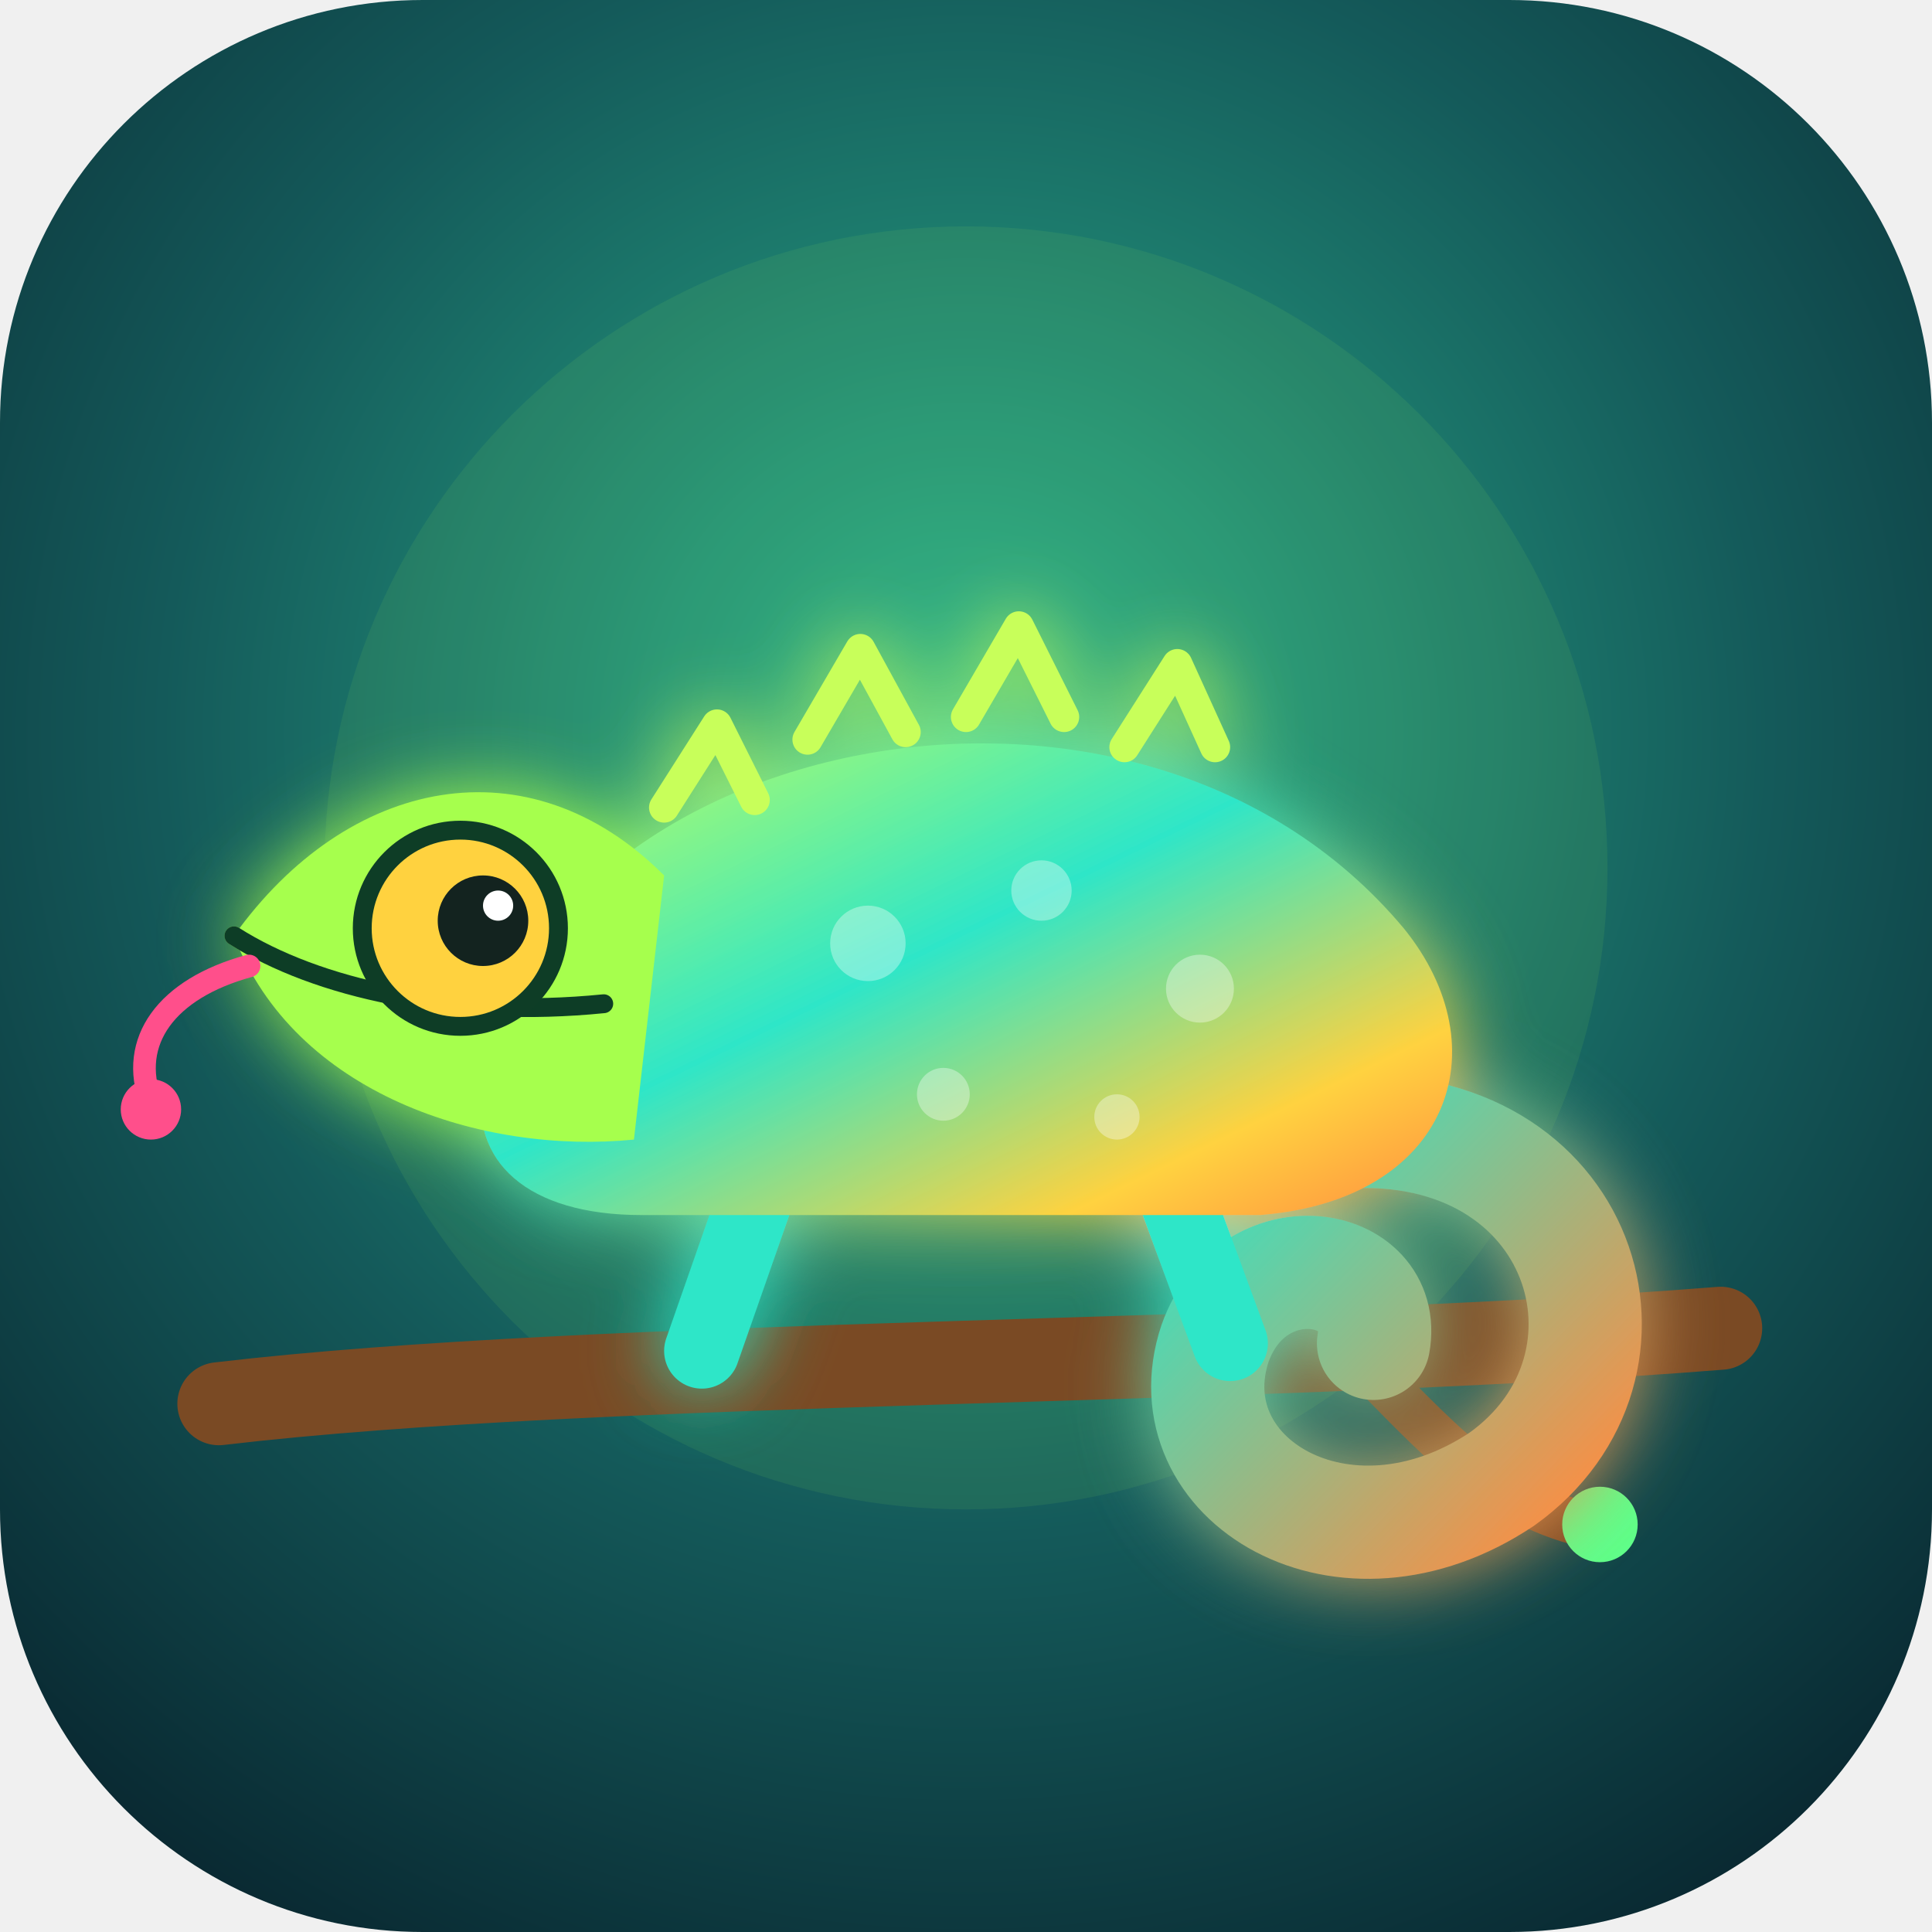
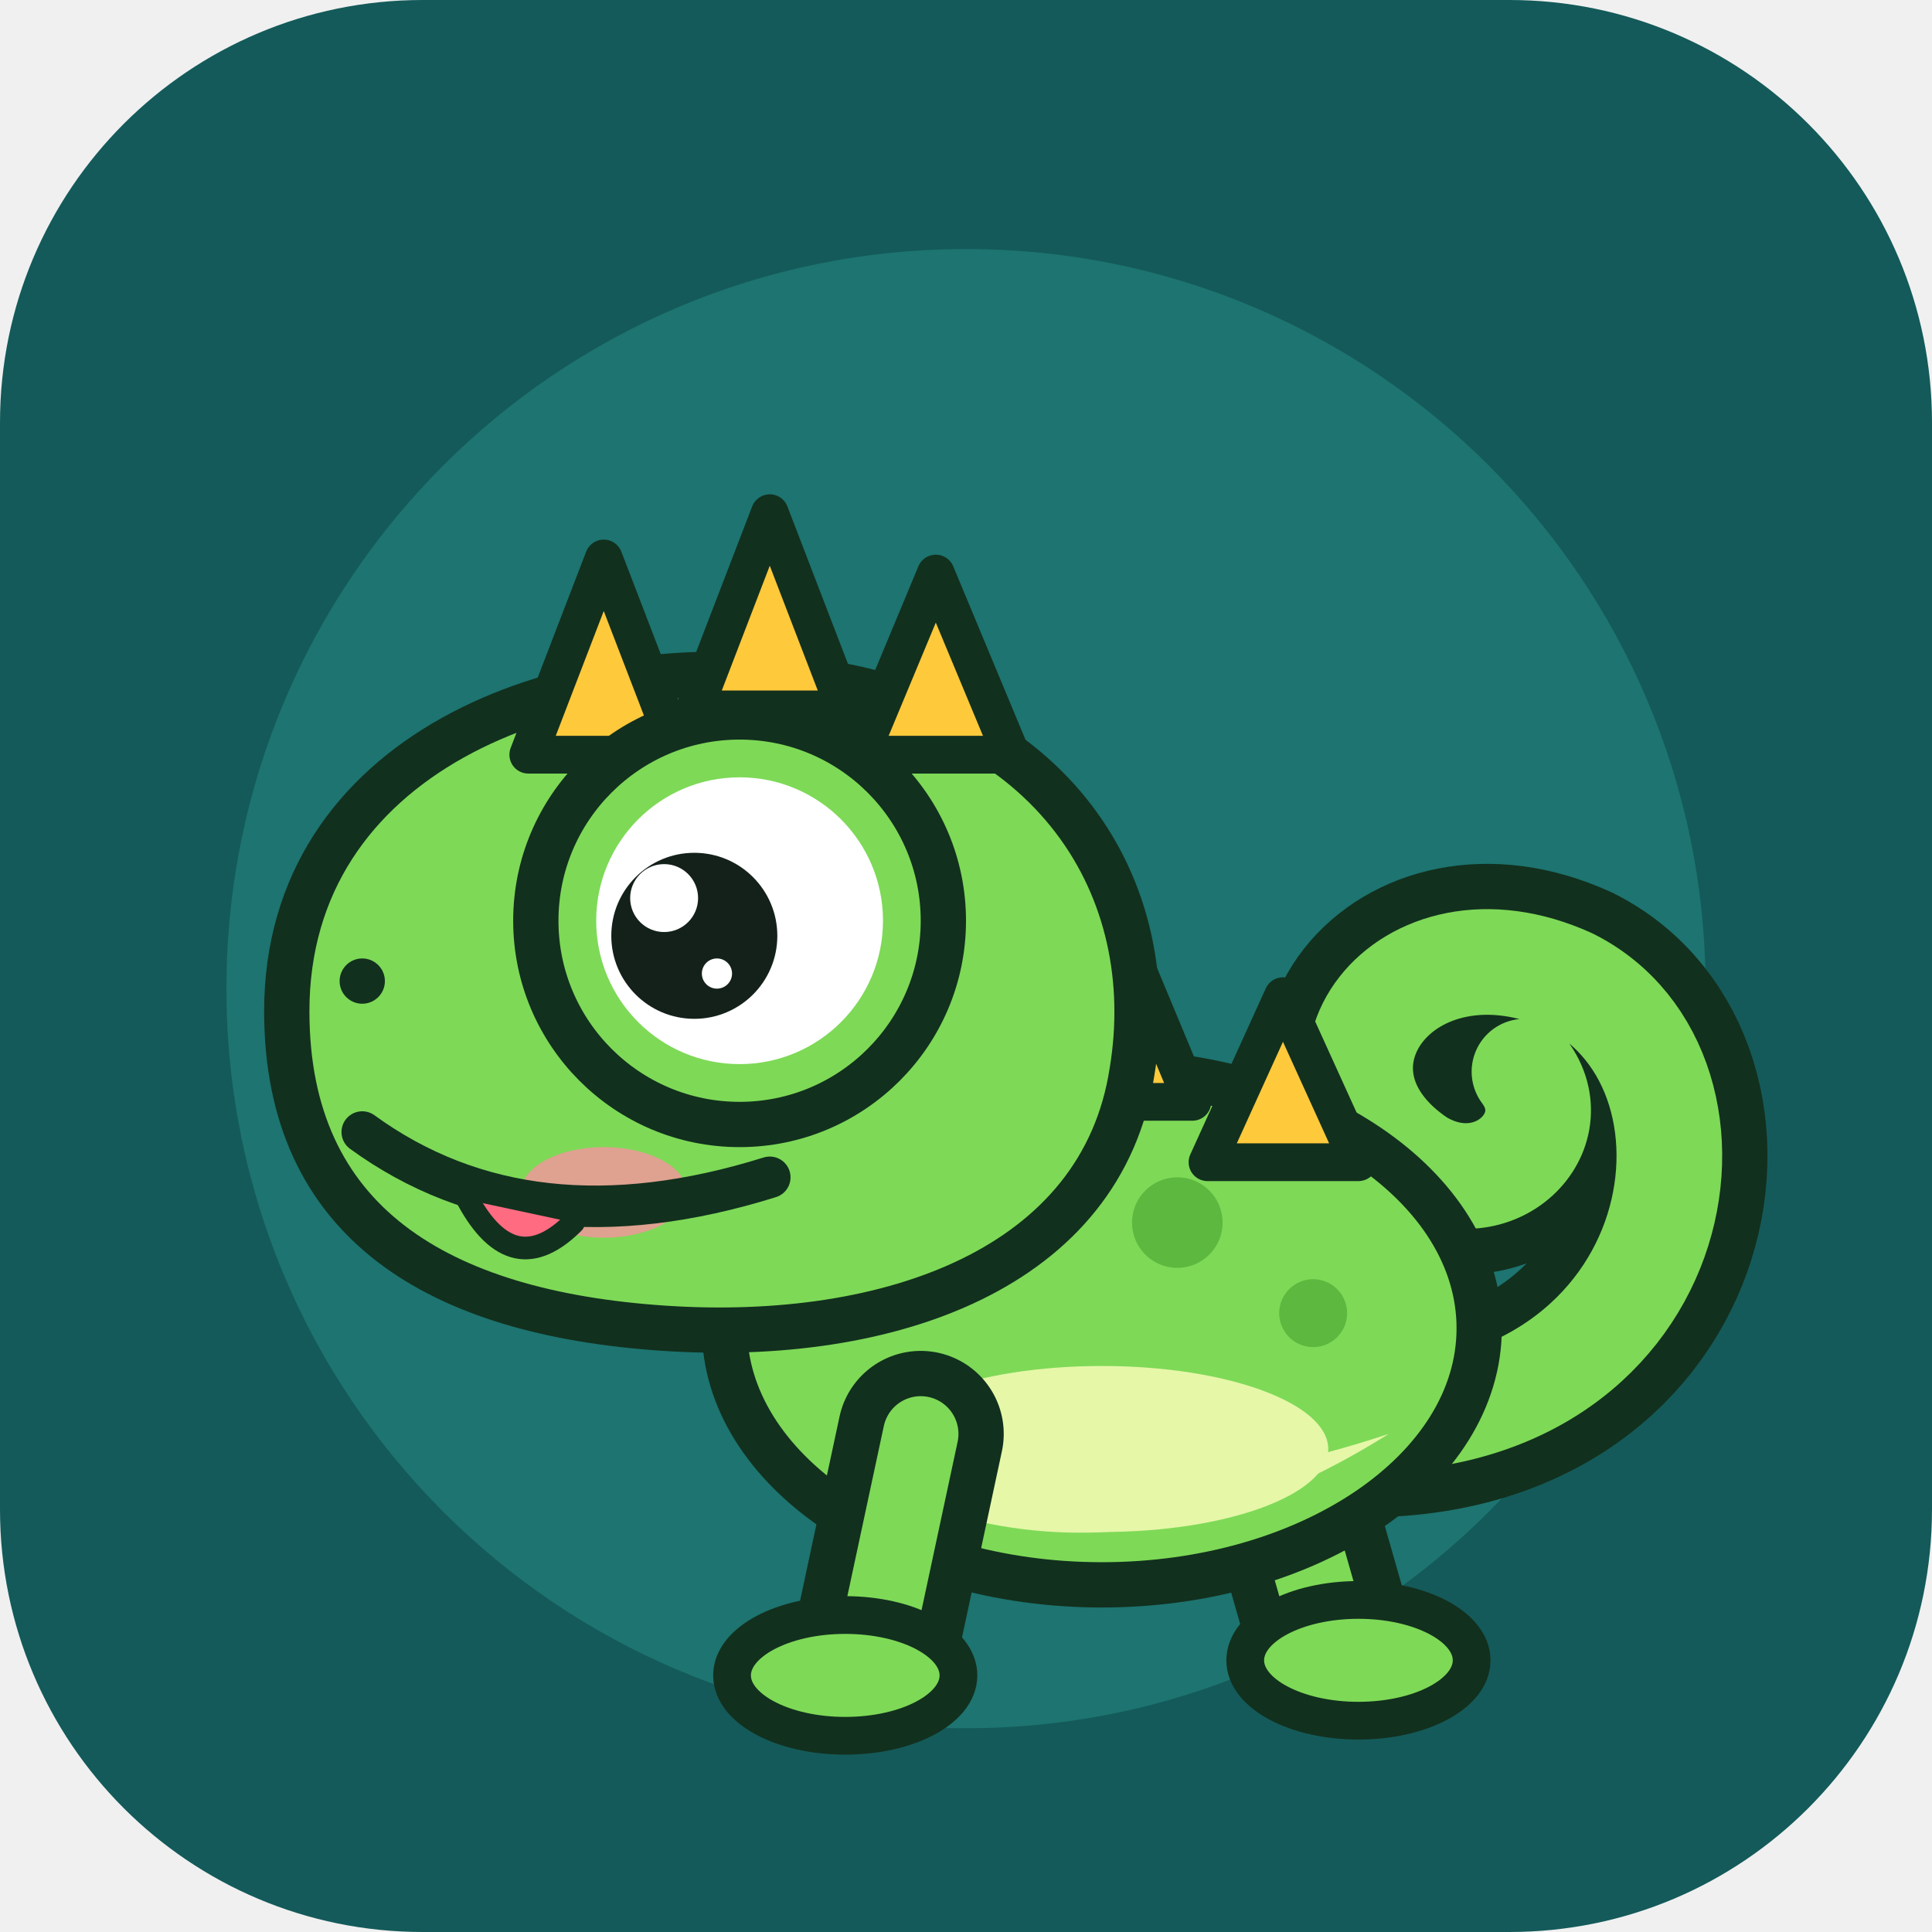
<svg xmlns="http://www.w3.org/2000/svg" viewBox="0 0 512 512" width="512" height="512">
-   <defs>
-     <radialGradient id="bg" cx="50%" cy="38%" r="75%">
-       <stop offset="0" stop-color="#2bb38c" />
-       <stop offset="0.55" stop-color="#145a5a" />
-       <stop offset="1" stop-color="#08222c" />
-     </radialGradient>
-     <linearGradient id="skin" x1="0" y1="0" x2="1" y2="1">
-       <stop offset="0" stop-color="#c8ff5a" />
-       <stop offset="0.45" stop-color="#2ee6c8" />
-       <stop offset="0.8" stop-color="#ffd23f" />
-       <stop offset="1" stop-color="#ff8c42" />
-     </linearGradient>
-     <linearGradient id="tail" x1="0" y1="0" x2="1" y2="1">
-       <stop offset="0" stop-color="#2ee6c8" />
-       <stop offset="1" stop-color="#ff8c42" />
-     </linearGradient>
-     <filter id="glow" x="-30%" y="-30%" width="160%" height="160%">
-       <feGaussianBlur stdDeviation="10" result="b" />
-       <feMerge>
-         <feMergeNode in="b" />
-         <feMergeNode in="SourceGraphic" />
-       </feMerge>
-     </filter>
-   </defs>
-   <rect width="512" height="512" rx="112" fill="url(#bg)" />
-   <circle cx="256" cy="230" r="170" fill="#a6ff4d" opacity="0.08" />
-   <path d="M58 372 C 160 360, 330 362, 456 352" stroke="#7a4a24" stroke-width="22" stroke-linecap="round" fill="none" />
-   <path d="M360 360 C 380 380, 395 398, 420 404" stroke="#7a4a24" stroke-width="12" stroke-linecap="round" fill="none" />
-   <circle cx="424" cy="404" r="10" fill="#5dff8a" />
-   <g filter="url(#glow)">
-     <path d="M356 300 C 420 296, 440 362, 398 392 C 356 420, 310 392, 322 356 C 332 328, 368 334, 364 356" stroke="url(#tail)" stroke-width="30" stroke-linecap="round" fill="none" />
-     <path d="M200 318 L 186 358 M 312 318 L 326 356" stroke="#2ee6c8" stroke-width="20" stroke-linecap="round" />
-     <path d="M128 286 C 142 196, 300 160, 372 246 C 398 278, 384 318, 334 322 L 170 322 C 140 322, 124 308, 128 286 Z" fill="url(#skin)" />
-     <path d="M176 214 l 14 -22 l 10 20 M 214 196 l 14 -24 l 12 22 M 256 190 l 14 -24 l 12 24 M 298 198 l 14 -22 l 10 22" stroke="#c8ff5a" stroke-width="8" stroke-linejoin="round" stroke-linecap="round" fill="none" />
-     <path d="M176 232 C 140 196, 92 206, 62 248 C 78 290, 128 306, 168 302 Z" fill="#a6ff4d" />
-     <path d="M62 248 C 84 262, 120 270, 160 266" stroke="#0e3d26" stroke-width="5" stroke-linecap="round" fill="none" />
+   <rect width="512" height="512" rx="112" fill="#145a5a" />
+   <circle cx="256" cy="262" r="196" fill="#1d7470" />
+   <g transform="translate(36 76) scale(2)">
+     <g stroke-linejoin="round" stroke-linecap="round">
+       <path d="M160 150 C 206 152, 214 104, 190 92 C 168 82, 152 104, 170 116 C 180 122, 190 112, 184 104" fill="none" stroke="#12301E" stroke-width="26" />
+       <path d="M160 150 C 206 152, 214 104, 190 92 C 168 82, 152 104, 170 116 C 180 122, 190 112, 184 104" fill="none" stroke="#7ED957" stroke-width="14" />
+       <path d="M150 150 L158 178" stroke="#12301E" stroke-width="22" />
+       <path d="M150 150 L158 178" stroke="#7ED957" stroke-width="10" />
+       <ellipse cx="162" cy="182" rx="15" ry="8" fill="#7ED957" stroke="#12301E" stroke-width="5" />
+       <ellipse cx="128" cy="138" rx="50" ry="34" fill="#7ED957" stroke="#12301E" stroke-width="6" />
+       <path d="M98 112 L108 88 L118 112 Z" fill="#FFC93C" stroke="#12301E" stroke-width="5" />
+       <path d="M120 108 L130 84 L140 108 Z" fill="#FFC93C" stroke="#12301E" stroke-width="5" />
+       <path d="M142 116 L152 94 L162 116 Z" fill="#FFC93C" stroke="#12301E" stroke-width="5" />
+       <path d="M92 156 Q128 176 166 152 Q130 164 92 156 Z" fill="#E6F7A8" />
+       <ellipse cx="128" cy="154" rx="30" ry="11" fill="#E6F7A8" />
+       <circle cx="138" cy="124" r="6" fill="#5CB83F" />
+       <circle cx="156" cy="136" r="4.5" fill="#5CB83F" />
+       <circle cx="120" cy="120" r="3.5" fill="#5CB83F" />
+       <path d="M104 152 L98 180" stroke="#12301E" stroke-width="22" />
+       <path d="M104 152 L98 180" stroke="#7ED957" stroke-width="10" />
+       <ellipse cx="94" cy="184" rx="15" ry="8" fill="#7ED957" stroke="#12301E" stroke-width="5" />
+       <path d="M20 96 C 20 62, 56 48, 88 52 C 122 56, 136 80, 132 104 C 128 130, 100 140, 70 138 C 40 136, 20 124, 20 96 Z" fill="#7ED957" stroke="#12301E" stroke-width="6" />
+       <path d="M52 62 L62 36 L72 62 Z" fill="#FFC93C" stroke="#12301E" stroke-width="5" />
+       <path d="M74 56 L84 30 L94 56 Z" fill="#FFC93C" stroke="#12301E" stroke-width="5" />
+       <path d="M96 62 L106 38 L116 62 Z" fill="#FFC93C" stroke="#12301E" stroke-width="5" />
+       <circle cx="80" cy="84" r="27" fill="#7ED957" stroke="#12301E" stroke-width="6" />
+       <circle cx="80" cy="84" r="19" fill="#FFFFFF" />
+       <circle cx="74" cy="86" r="11" fill="#14211A" />
+       <circle cx="70" cy="81" r="4.5" fill="#FFFFFF" />
+       <circle cx="77" cy="91" r="2" fill="#FFFFFF" />
+       <circle cx="30" cy="92" r="3" fill="#12301E" stroke="none" />
+       <ellipse cx="62" cy="120" rx="11" ry="6" fill="#FF8FA3" opacity=".75" stroke="none" />
+       <path d="M30 112 Q52 128 84 118" fill="none" stroke="#12301E" stroke-width="5.5" />
+       <path d="M44 121 Q50 132 58 124" fill="#FF6B81" stroke="#12301E" stroke-width="3" />
+     </g>
  </g>
-   <g fill="#ffffff" opacity="0.35">
-     <circle cx="230" cy="250" r="10" />
-     <circle cx="276" cy="236" r="8" />
-     <circle cx="318" cy="262" r="9" />
-     <circle cx="250" cy="290" r="7" />
-     <circle cx="296" cy="296" r="6" />
-   </g>
-   <circle cx="122" cy="246" r="26" fill="#ffd23f" stroke="#0e3d26" stroke-width="5" />
-   <circle cx="128" cy="244" r="12" fill="#13231f" />
-   <circle cx="132" cy="240" r="4" fill="#ffffff" />
-   <path d="M66 256 C 44 262, 34 276, 40 292" stroke="#ff4f8b" stroke-width="6" stroke-linecap="round" fill="none" />
-   <circle cx="40" cy="294" r="8" fill="#ff4f8b" />
</svg>
